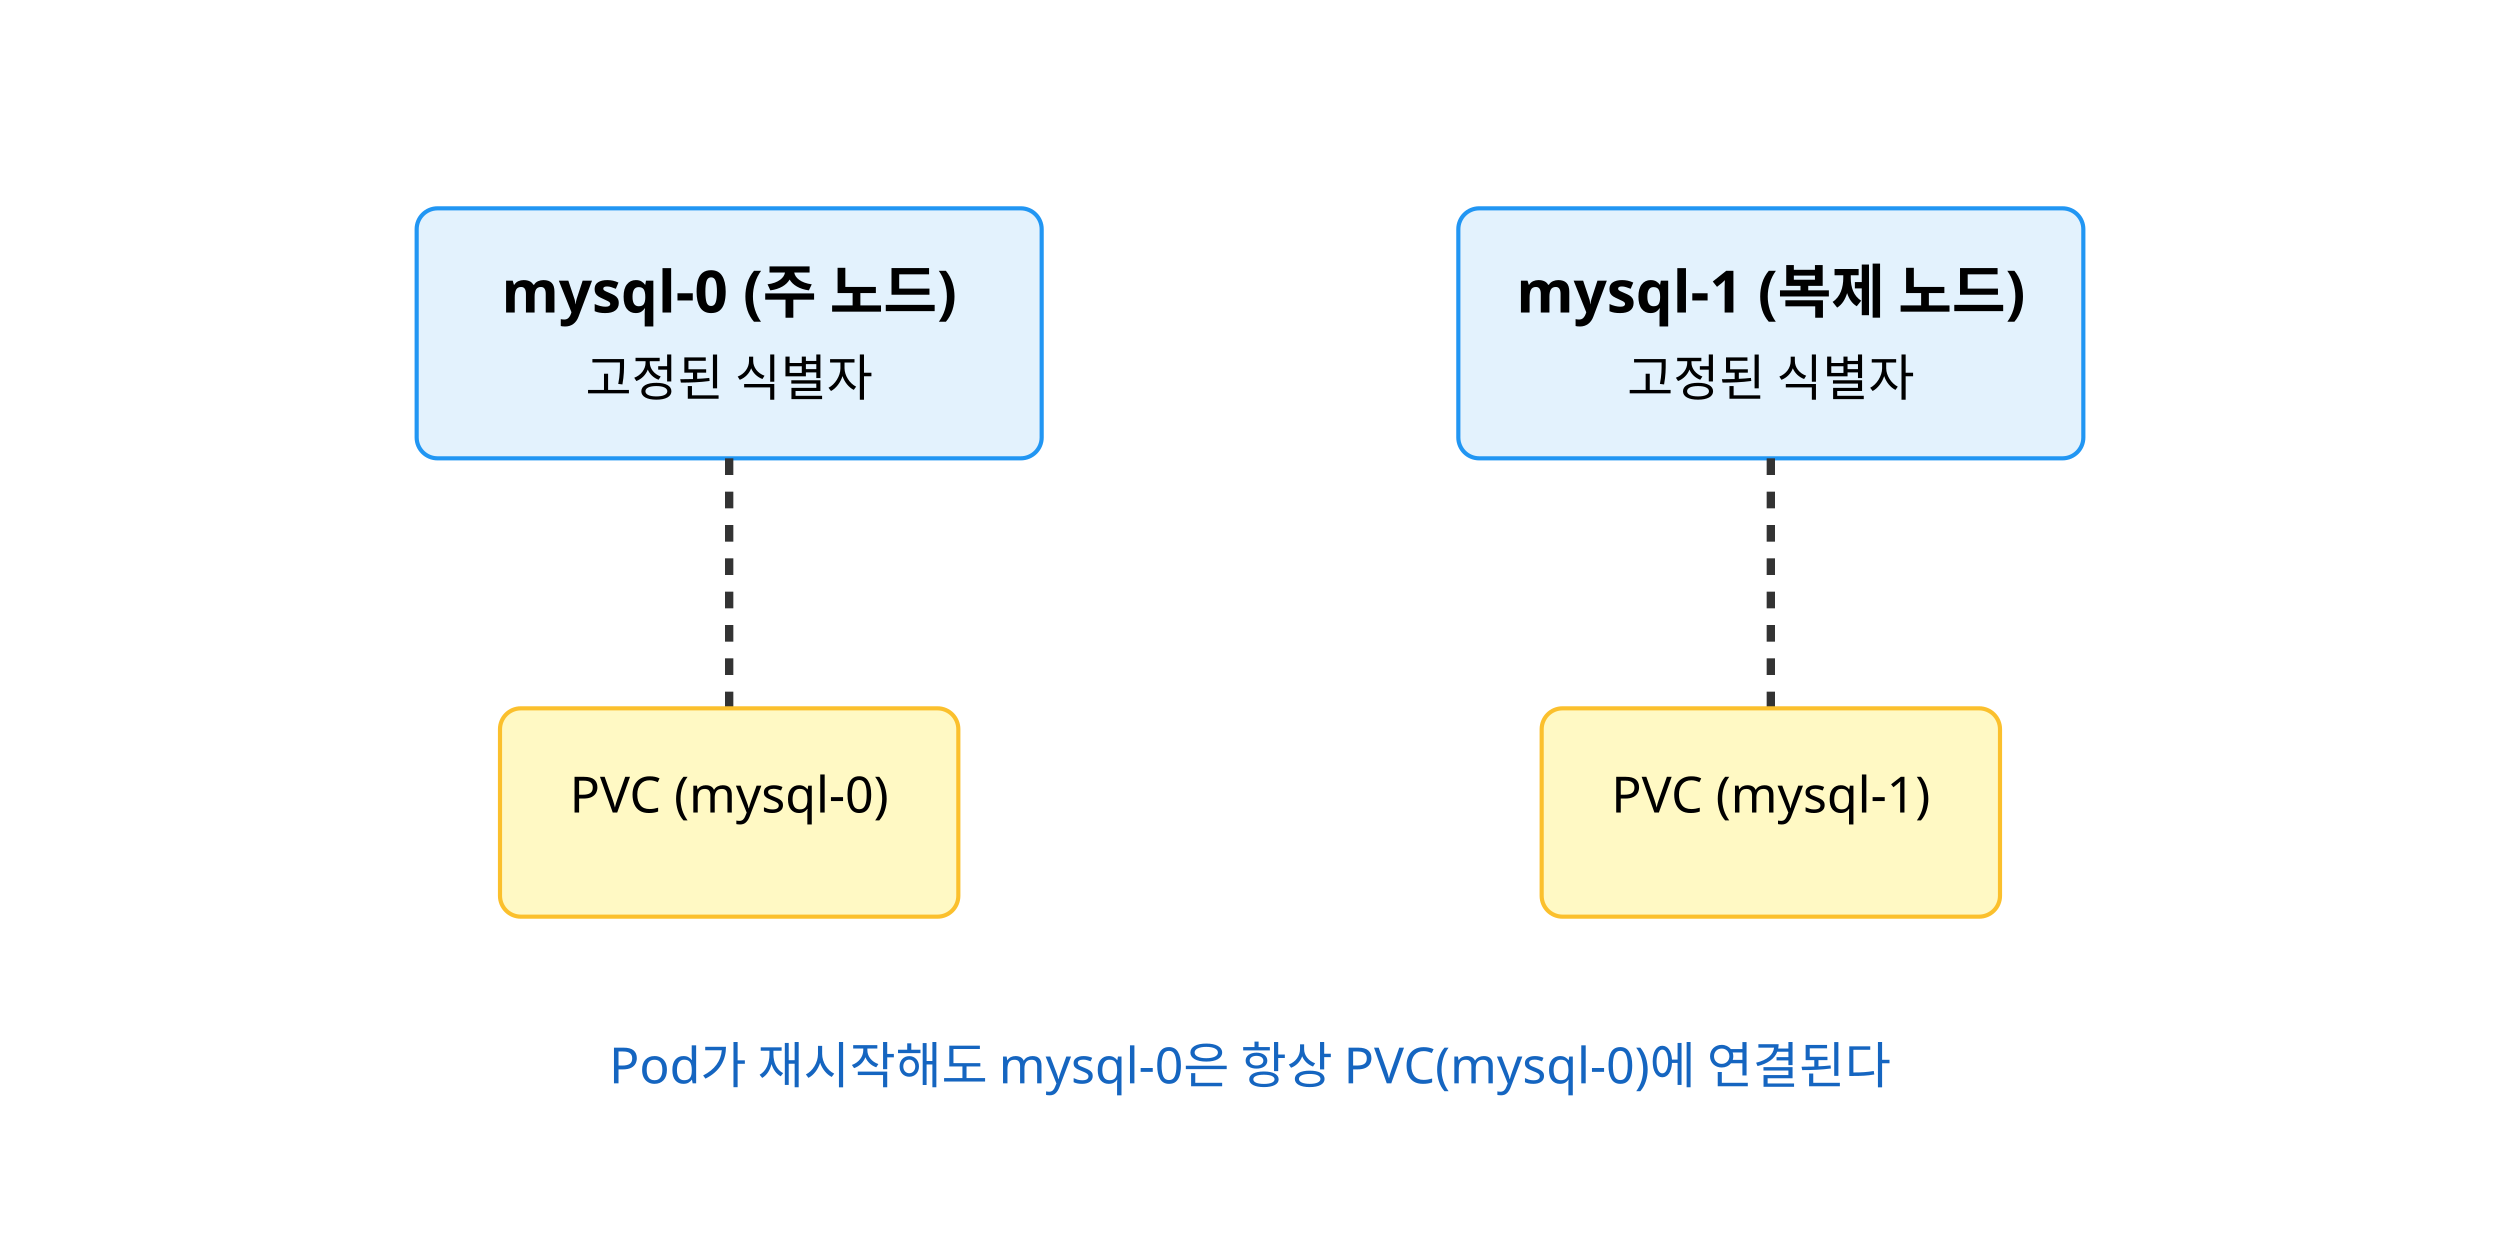
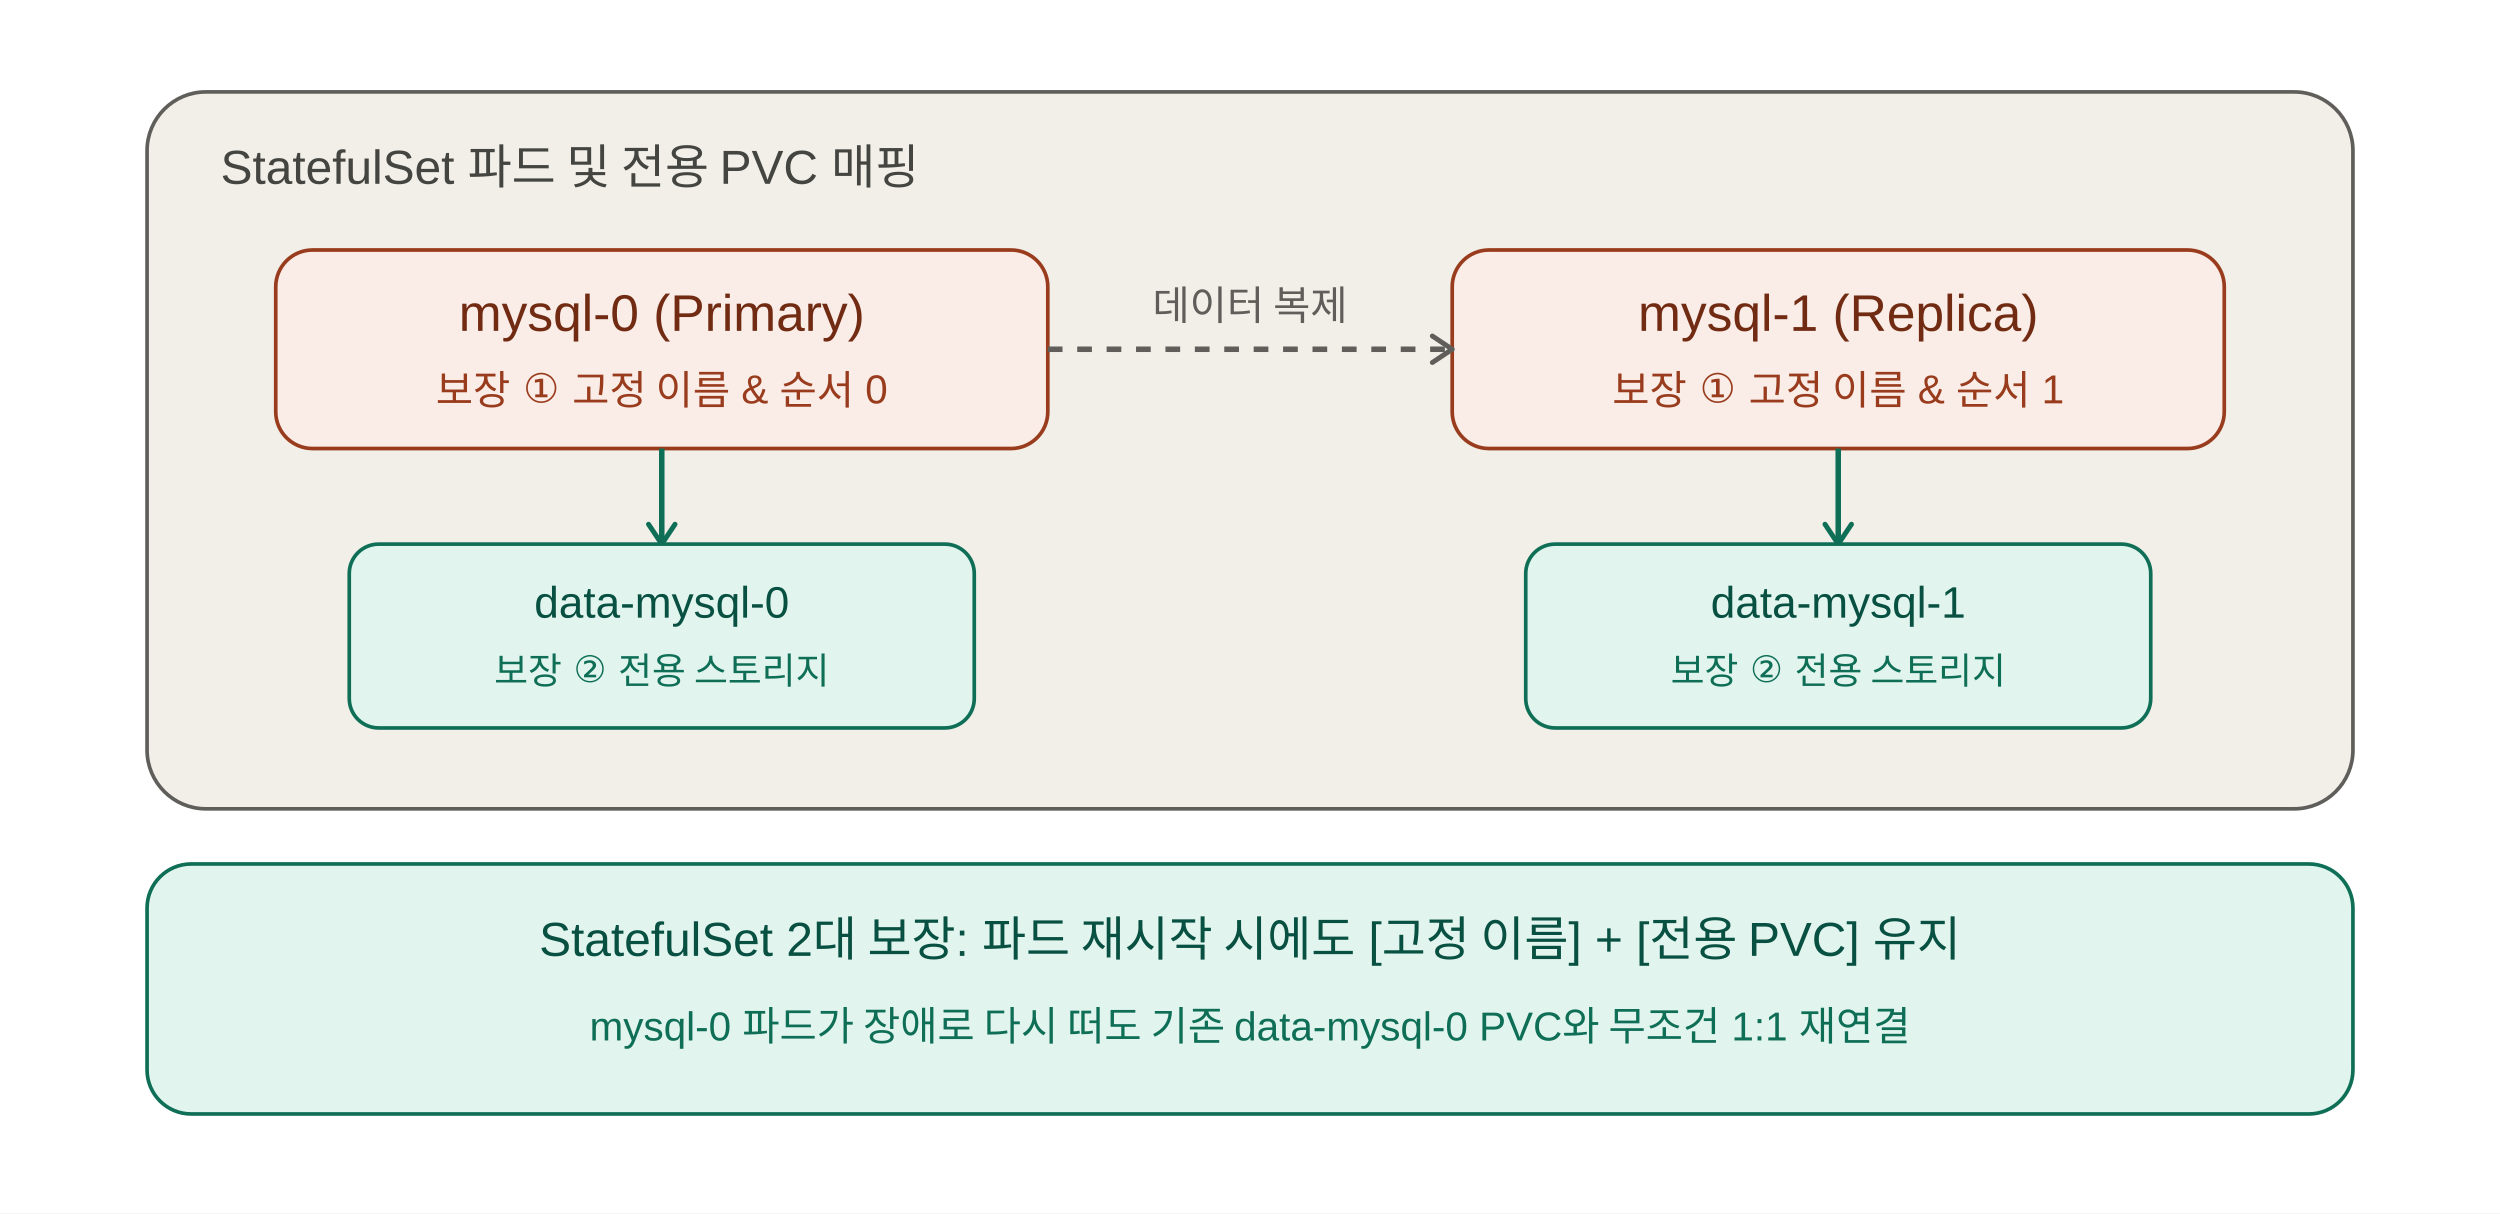
- <svg xmlns="http://www.w3.org/2000/svg" viewBox="0 0 600 300">
-   <rect width="600" height="300" fill="#ffffff" />
-   <rect x="100" y="50" width="150" height="60" fill="#e3f2fd" stroke="#2196f3" rx="5" />
-   <text x="175" y="75" font-family="sans-serif" font-size="14" font-weight="bold" text-anchor="middle">mysql-0 (주 노드)</text>
-   <text x="175" y="95" font-family="sans-serif" font-size="12" text-anchor="middle">고정된 식별자</text>
-   <rect x="350" y="50" width="150" height="60" fill="#e3f2fd" stroke="#2196f3" rx="5" />
-   <text x="425" y="75" font-family="sans-serif" font-size="14" font-weight="bold" text-anchor="middle">mysql-1 (복제 노드)</text>
-   <text x="425" y="95" font-family="sans-serif" font-size="12" text-anchor="middle">고정된 식별자</text>
-   <path d="M 175 110 L 175 170" stroke="#333" stroke-width="2" stroke-dasharray="4" />
-   <path d="M 425 110 L 425 170" stroke="#333" stroke-width="2" stroke-dasharray="4" />
-   <rect x="120" y="170" width="110" height="50" fill="#fff9c4" stroke="#fbc02d" rx="5" />
-   <text x="175" y="195" font-family="sans-serif" font-size="12" text-anchor="middle">PVC (mysql-0)</text>
-   <rect x="370" y="170" width="110" height="50" fill="#fff9c4" stroke="#fbc02d" rx="5" />
-   <text x="425" y="195" font-family="sans-serif" font-size="12" text-anchor="middle">PVC (mysql-1)</text>
-   <text x="300" y="260" font-family="sans-serif" font-size="12" fill="#1565c0" text-anchor="middle">Pod가 재시작해도 mysql-0은 항상 PVC(mysql-0)에 연결된다</text>
+ <svg xmlns="http://www.w3.org/2000/svg" width="680" height="330" viewBox="0 0 680 330" role="img" font-family="'Malgun Gothic', 'Apple SD Gothic Neo', Arial, sans-serif">
+   <rect x="0" y="0" width="680" height="330" fill="#FFFFFF" />
+   <defs>
+     <marker id="arrow" viewBox="0 0 10 10" refX="8" refY="5" markerWidth="6" markerHeight="6" orient="auto-start-reverse">
+       <path d="M2 1L8 5L2 9" fill="none" stroke="#5F5E5A" stroke-width="1.5" stroke-linecap="round" stroke-linejoin="round" />
+     </marker>
+     <marker id="arrow-teal" viewBox="0 0 10 10" refX="8" refY="5" markerWidth="6" markerHeight="6" orient="auto-start-reverse">
+       <path d="M2 1L8 5L2 9" fill="none" stroke="#0F6E56" stroke-width="1.5" stroke-linecap="round" stroke-linejoin="round" />
+     </marker>
+   </defs>
+   <rect x="40" y="25" width="600" height="195" rx="16" fill="#F1EFE8" stroke="#5F5E5A" stroke-width="1" />
+   <text x="60" y="50" font-size="13" font-weight="500" fill="#444441">StatefulSet 파드 및 전용 PVC 매핑</text>
+   <rect x="75" y="68" width="210" height="54" rx="10" fill="#FAECE7" stroke="#993C1D" stroke-width="1" />
+   <text x="180" y="90" text-anchor="middle" font-size="14" font-weight="500" fill="#712B13">mysql-0 (Primary)</text>
+   <text x="180" y="110" text-anchor="middle" font-size="11" fill="#993C1D">보장 ① 고정 이름 &amp; 순서 0</text>
+   <rect x="395" y="68" width="210" height="54" rx="10" fill="#FAECE7" stroke="#993C1D" stroke-width="1" />
+   <text x="500" y="90" text-anchor="middle" font-size="14" font-weight="500" fill="#712B13">mysql-1 (Replica)</text>
+   <text x="500" y="110" text-anchor="middle" font-size="11" fill="#993C1D">보장 ① 고정 이름 &amp; 순서 1</text>
+   <line x1="285" y1="95" x2="395" y2="95" stroke="#5F5E5A" stroke-width="1.5" stroke-dasharray="4" marker-end="url(#arrow)" />
+   <text x="340" y="87" text-anchor="middle" font-size="11" fill="#5F5E5A">데이터 복제</text>
+   <line x1="180" y1="122" x2="180" y2="148" stroke="#0F6E56" stroke-width="1.5" marker-end="url(#arrow-teal)" />
+   <line x1="500" y1="122" x2="500" y2="148" stroke="#0F6E56" stroke-width="1.5" marker-end="url(#arrow-teal)" />
+   <rect x="95" y="148" width="170" height="50" rx="8" fill="#E1F5EE" stroke="#0F6E56" stroke-width="1" />
+   <text x="180" y="168" text-anchor="middle" font-size="12" font-weight="500" fill="#085041">data-mysql-0</text>
+   <text x="180" y="186" text-anchor="middle" font-size="10" fill="#0F6E56">보장 ② 전용 스토리지</text>
+   <rect x="415" y="148" width="170" height="50" rx="8" fill="#E1F5EE" stroke="#0F6E56" stroke-width="1" />
+   <text x="500" y="168" text-anchor="middle" font-size="12" font-weight="500" fill="#085041">data-mysql-1</text>
+   <text x="500" y="186" text-anchor="middle" font-size="10" fill="#0F6E56">보장 ② 전용 스토리지</text>
+   <rect x="40" y="235" width="600" height="68" rx="12" fill="#E1F5EE" stroke="#0F6E56" stroke-width="1" />
+   <text x="340" y="260" text-anchor="middle" font-size="13" font-weight="500" fill="#085041">StatefulSet 2대 보장: 파드 재시작 시에도 [고정 이름] + [전용 PVC] 유지</text>
+   <text x="340" y="283" text-anchor="middle" font-size="11" fill="#0F6E56">mysql-0 파드가 장애로 다시 떠도 기존 data-mysql-0 PVC와 무조건 1:1 재연결</text>
</svg>
